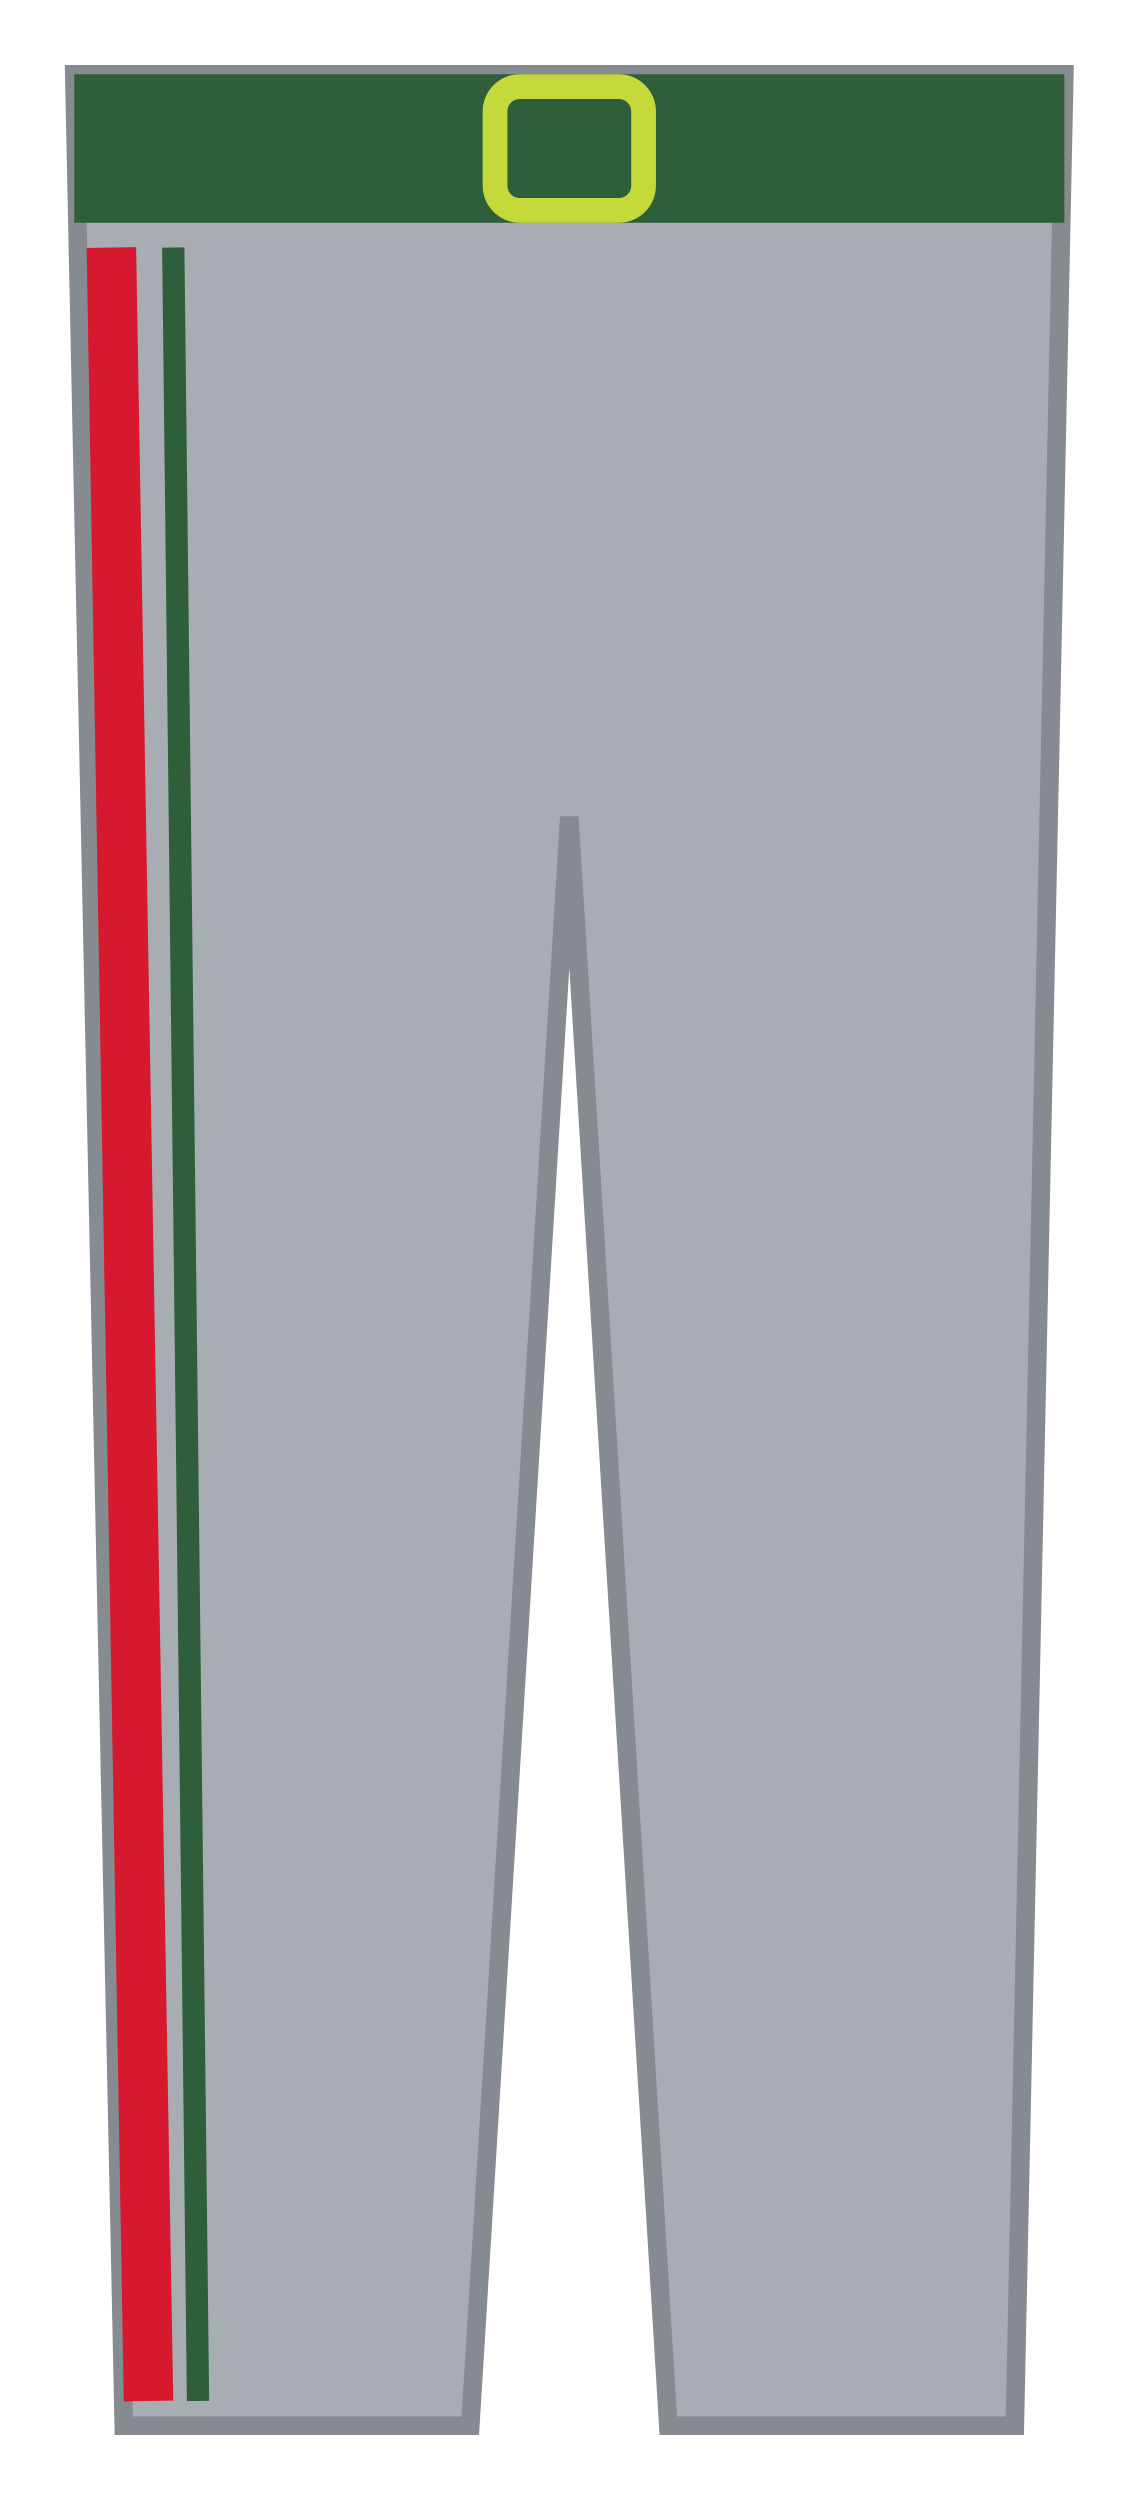
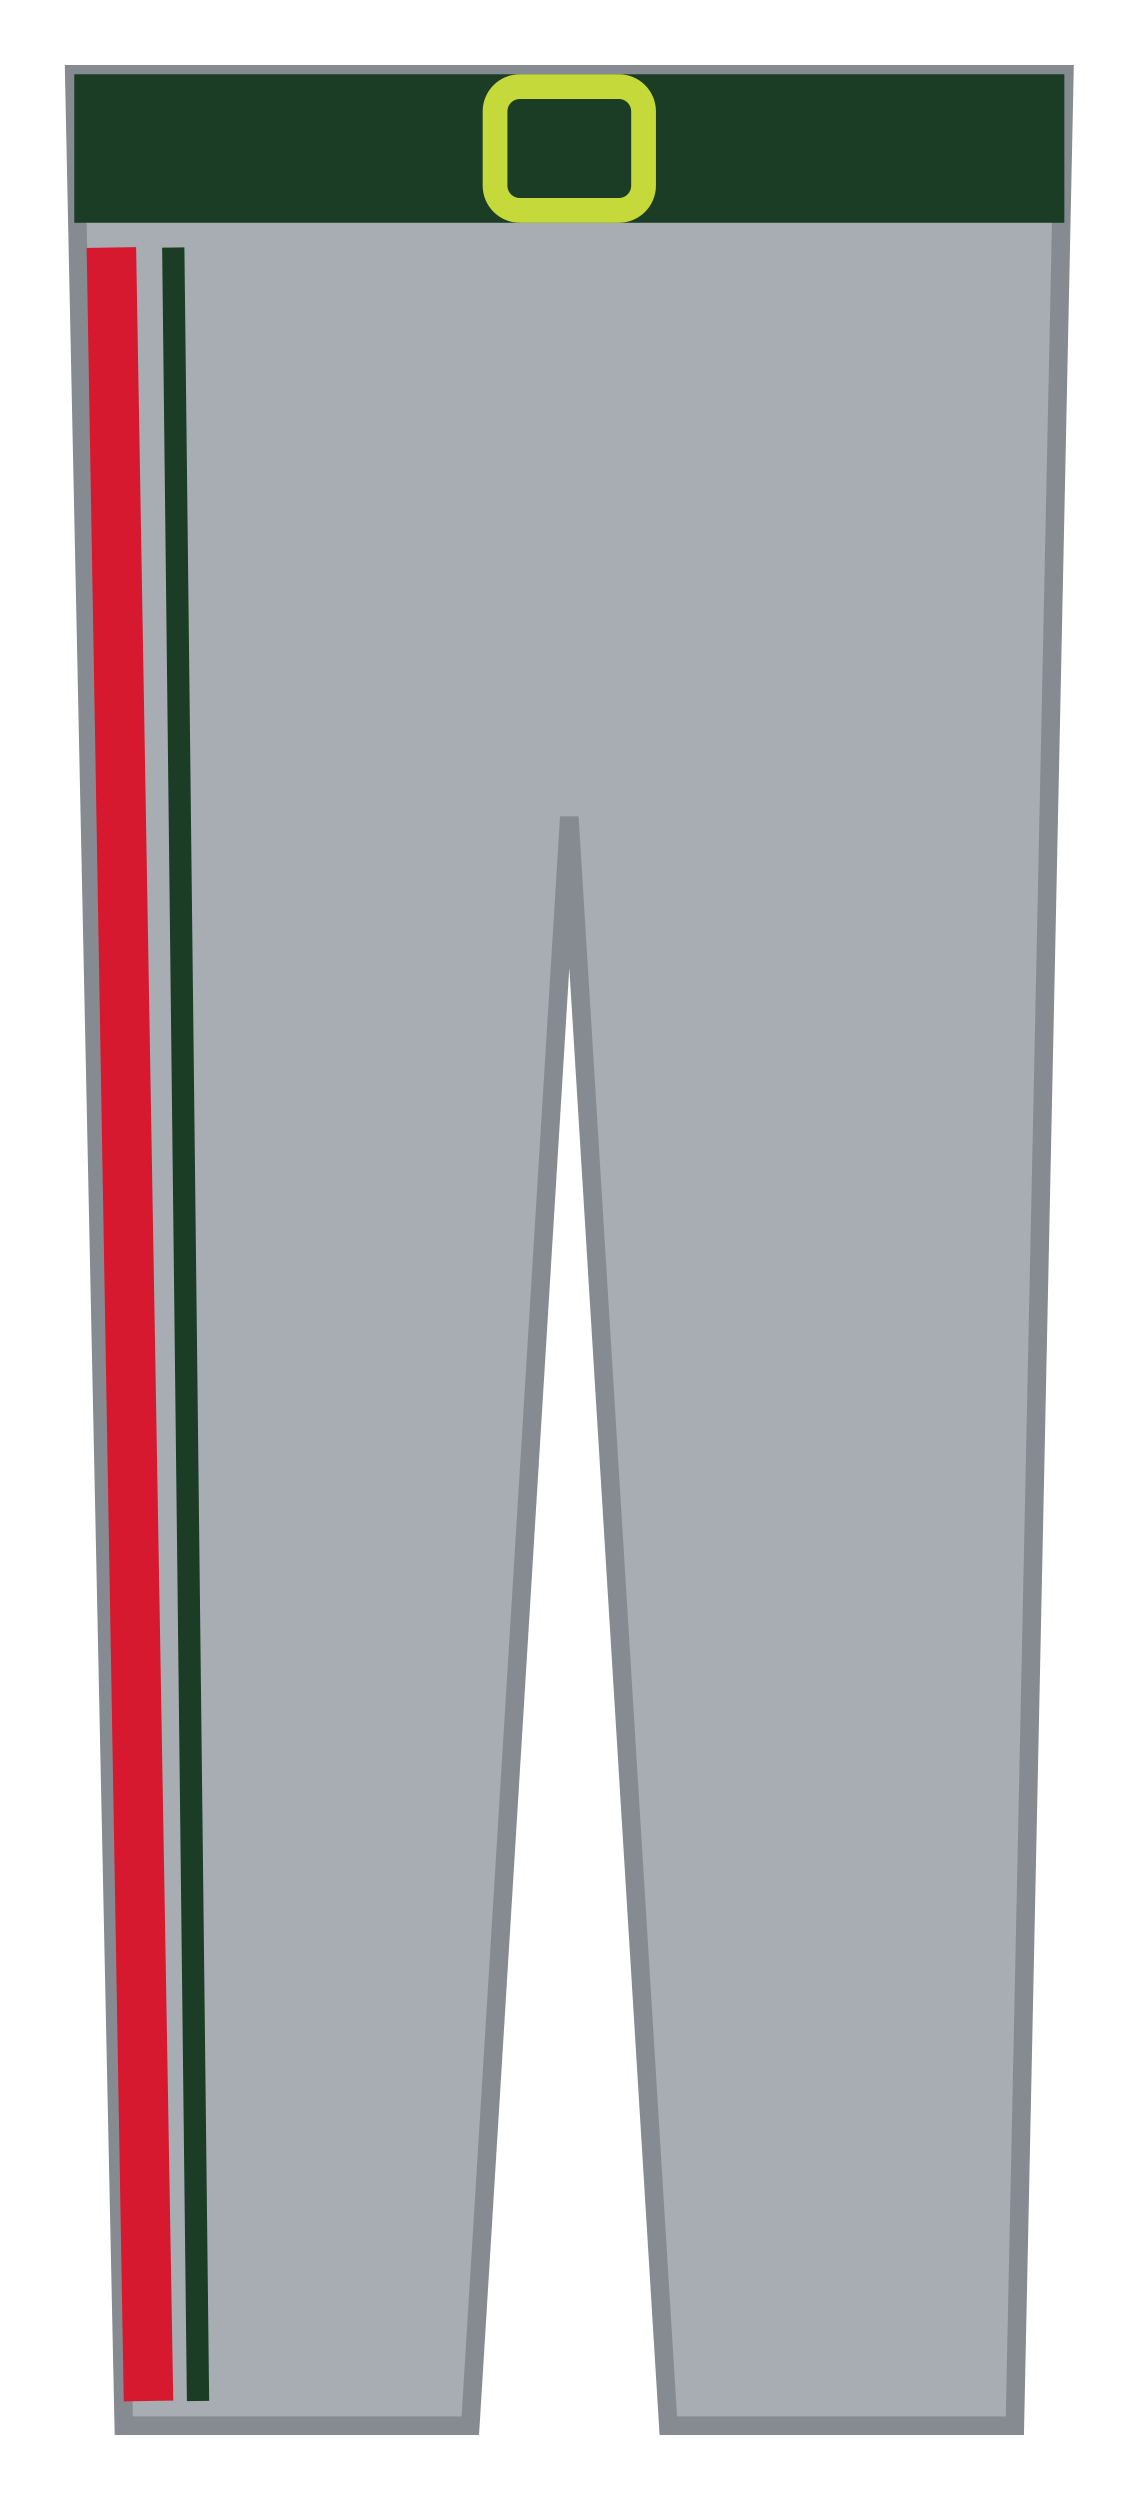
<svg xmlns="http://www.w3.org/2000/svg" viewBox="124 14 92 202" width="92" height="202" role="img" aria-label="Portland pants away">
  <g>
    <path d="M30 20 H110 L106 210 H78 L70 80 L62 210 H34 Z" fill="#F6F1E4" stroke="#D8D0BC" stroke-width="1.5" />
-     <rect x="30" y="20" width="80" height="12" fill="#2E5E3A" />
+     <rect x="30" y="20" width="80" height="12" fill="#1B3D26" />
    <rect x="64" y="21" width="12" height="10" rx="2" fill="none" stroke="#C6D93B" stroke-width="2" />
    <path d="M33 34 L36 208" stroke="#D7192F" stroke-width="4" />
-     <path d="M38 34 L40 208" stroke="#2E5E3A" stroke-width="1.8" />
+     <path d="M38 34 L40 208" stroke="#1B3D26" stroke-width="1.8" />
  </g>
  <g>
    <path d="M130 20 H210 L206 210 H178 L170 80 L162 210 H134 Z" fill="#A8ADB3" stroke="#868B91" stroke-width="1.5" />
-     <rect x="130" y="20" width="80" height="12" fill="#2E5E3A" />
+     <rect x="130" y="20" width="80" height="12" fill="#1B3D26" />
    <rect x="164" y="21" width="12" height="10" rx="2" fill="none" stroke="#C6D93B" stroke-width="2" />
    <path d="M133 34 L136 208" stroke="#D7192F" stroke-width="4" />
-     <path d="M138 34 L140 208" stroke="#2E5E3A" stroke-width="1.8" />
+     <path d="M138 34 L140 208" stroke="#1B3D26" stroke-width="1.8" />
  </g>
</svg>
